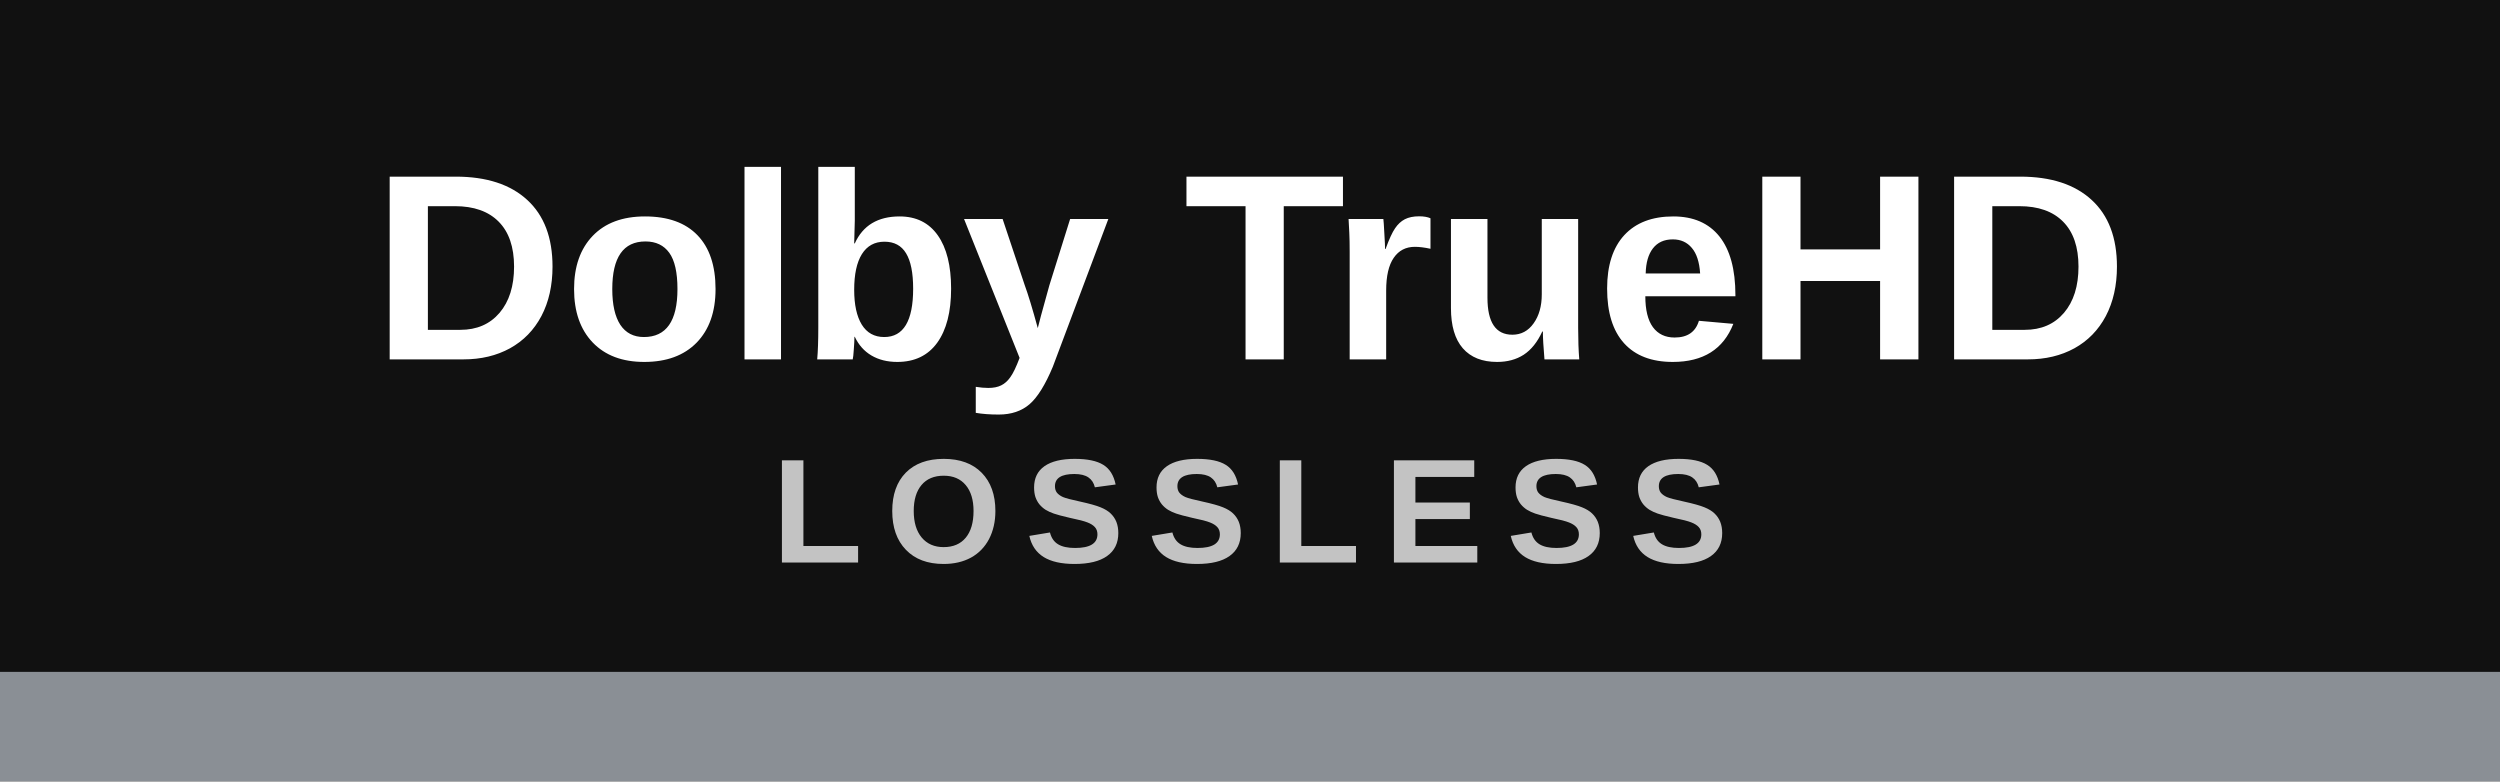
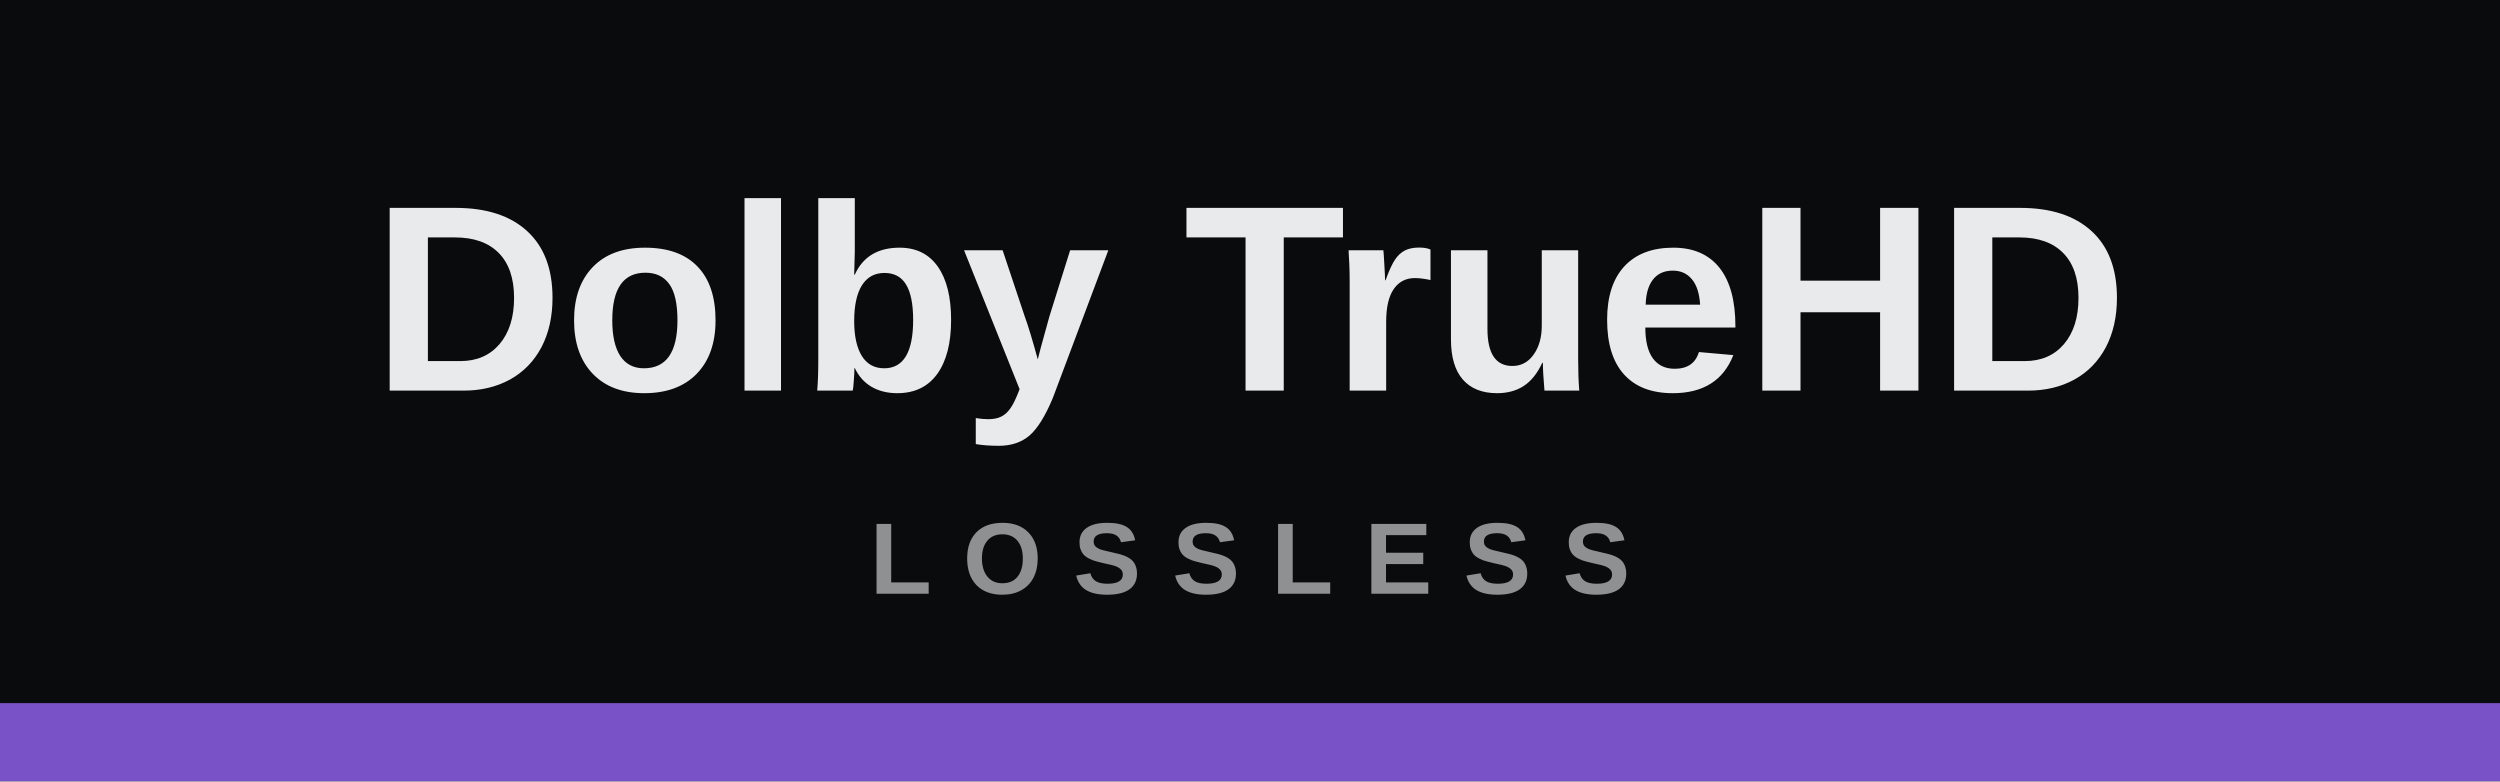
<svg xmlns="http://www.w3.org/2000/svg" viewBox="0 0 320 100">
-   <rect width="320" height="100" fill="#111" />
-   <rect x="0" y="86" width="320" height="14" fill="#8a8f95" />
-   <text x="160" y="46" text-anchor="middle" font-family="Bahnschrift,'Segoe UI',Arial,sans-serif" font-weight="700" font-size="34" fill="#fff">Dolby TrueHD</text>
-   <text x="160" y="72" text-anchor="middle" font-family="Bahnschrift,'Segoe UI',Arial,sans-serif" font-weight="600" font-size="19" letter-spacing="3" fill="#fff" opacity=".75">LOSSLESS</text>
+   <rect width="320" height="100" fill="#0a0b0c" />
+   <rect y="90" width="320" height="10" fill="#7a52c7" />
+   <text x="160" y="50" text-anchor="middle" font-family="Bahnschrift,'Segoe UI',Arial,sans-serif" font-weight="700" font-size="34" fill="#e8eaeb">Dolby TrueHD</text>
+   <text x="160" y="76" text-anchor="middle" font-family="Bahnschrift,'Segoe UI',Arial,sans-serif" font-weight="600" font-size="13" letter-spacing="4" fill="#e8eaeb" opacity=".6">LOSSLESS</text>
</svg>
